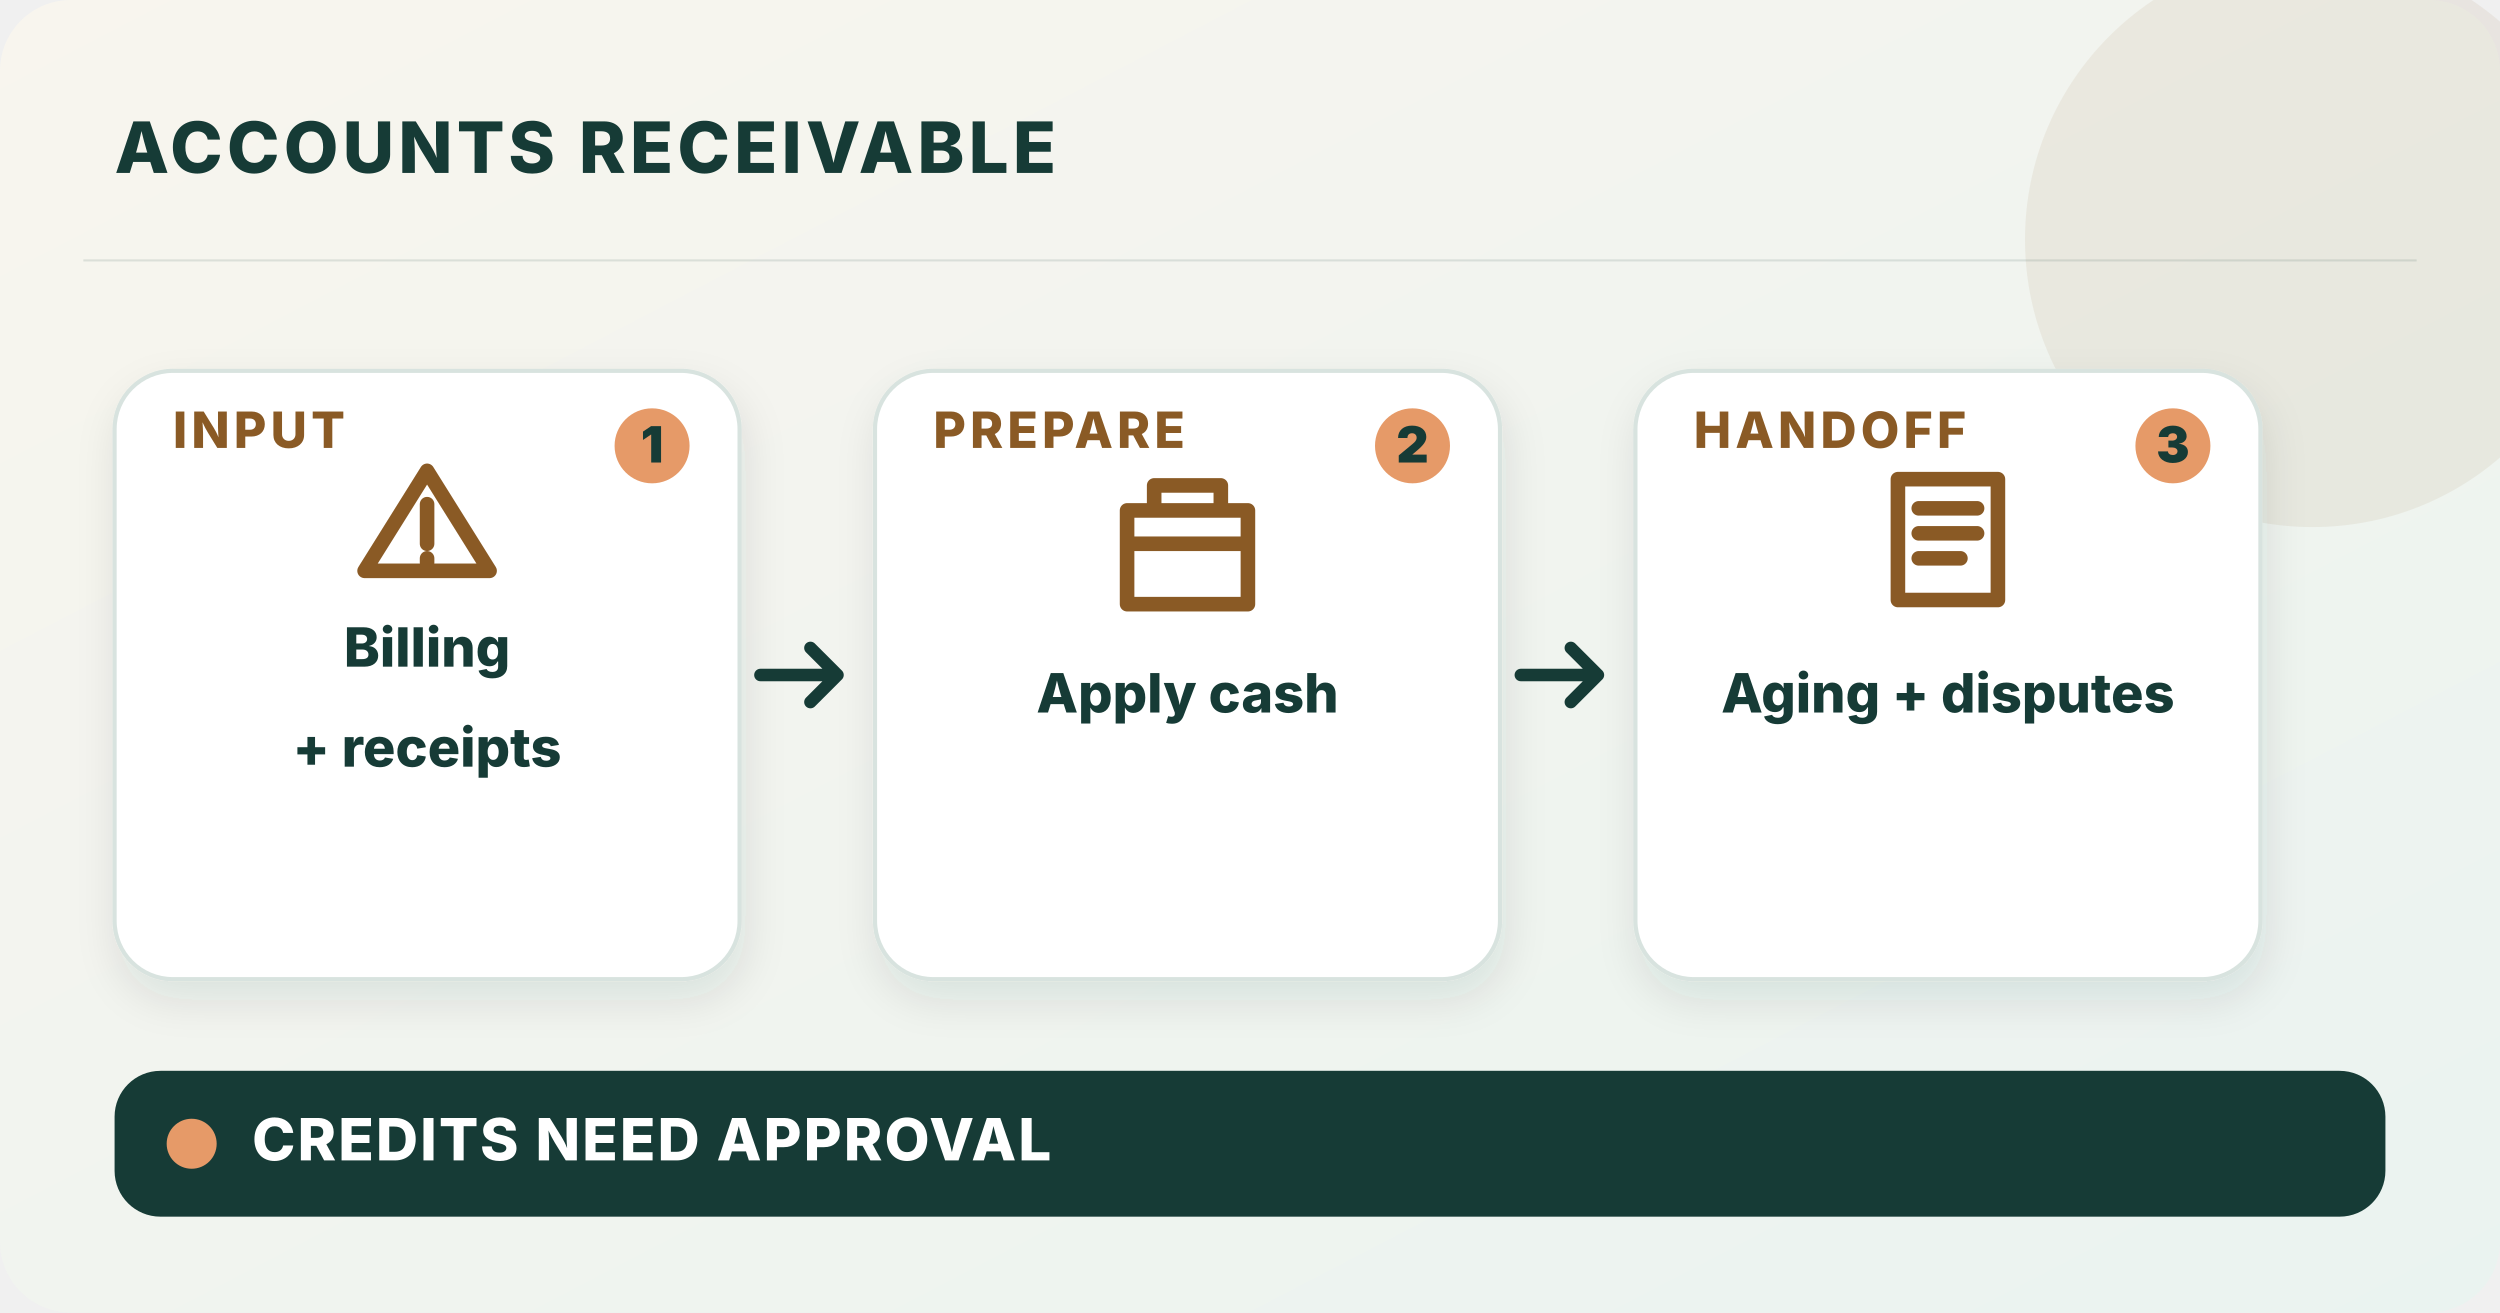
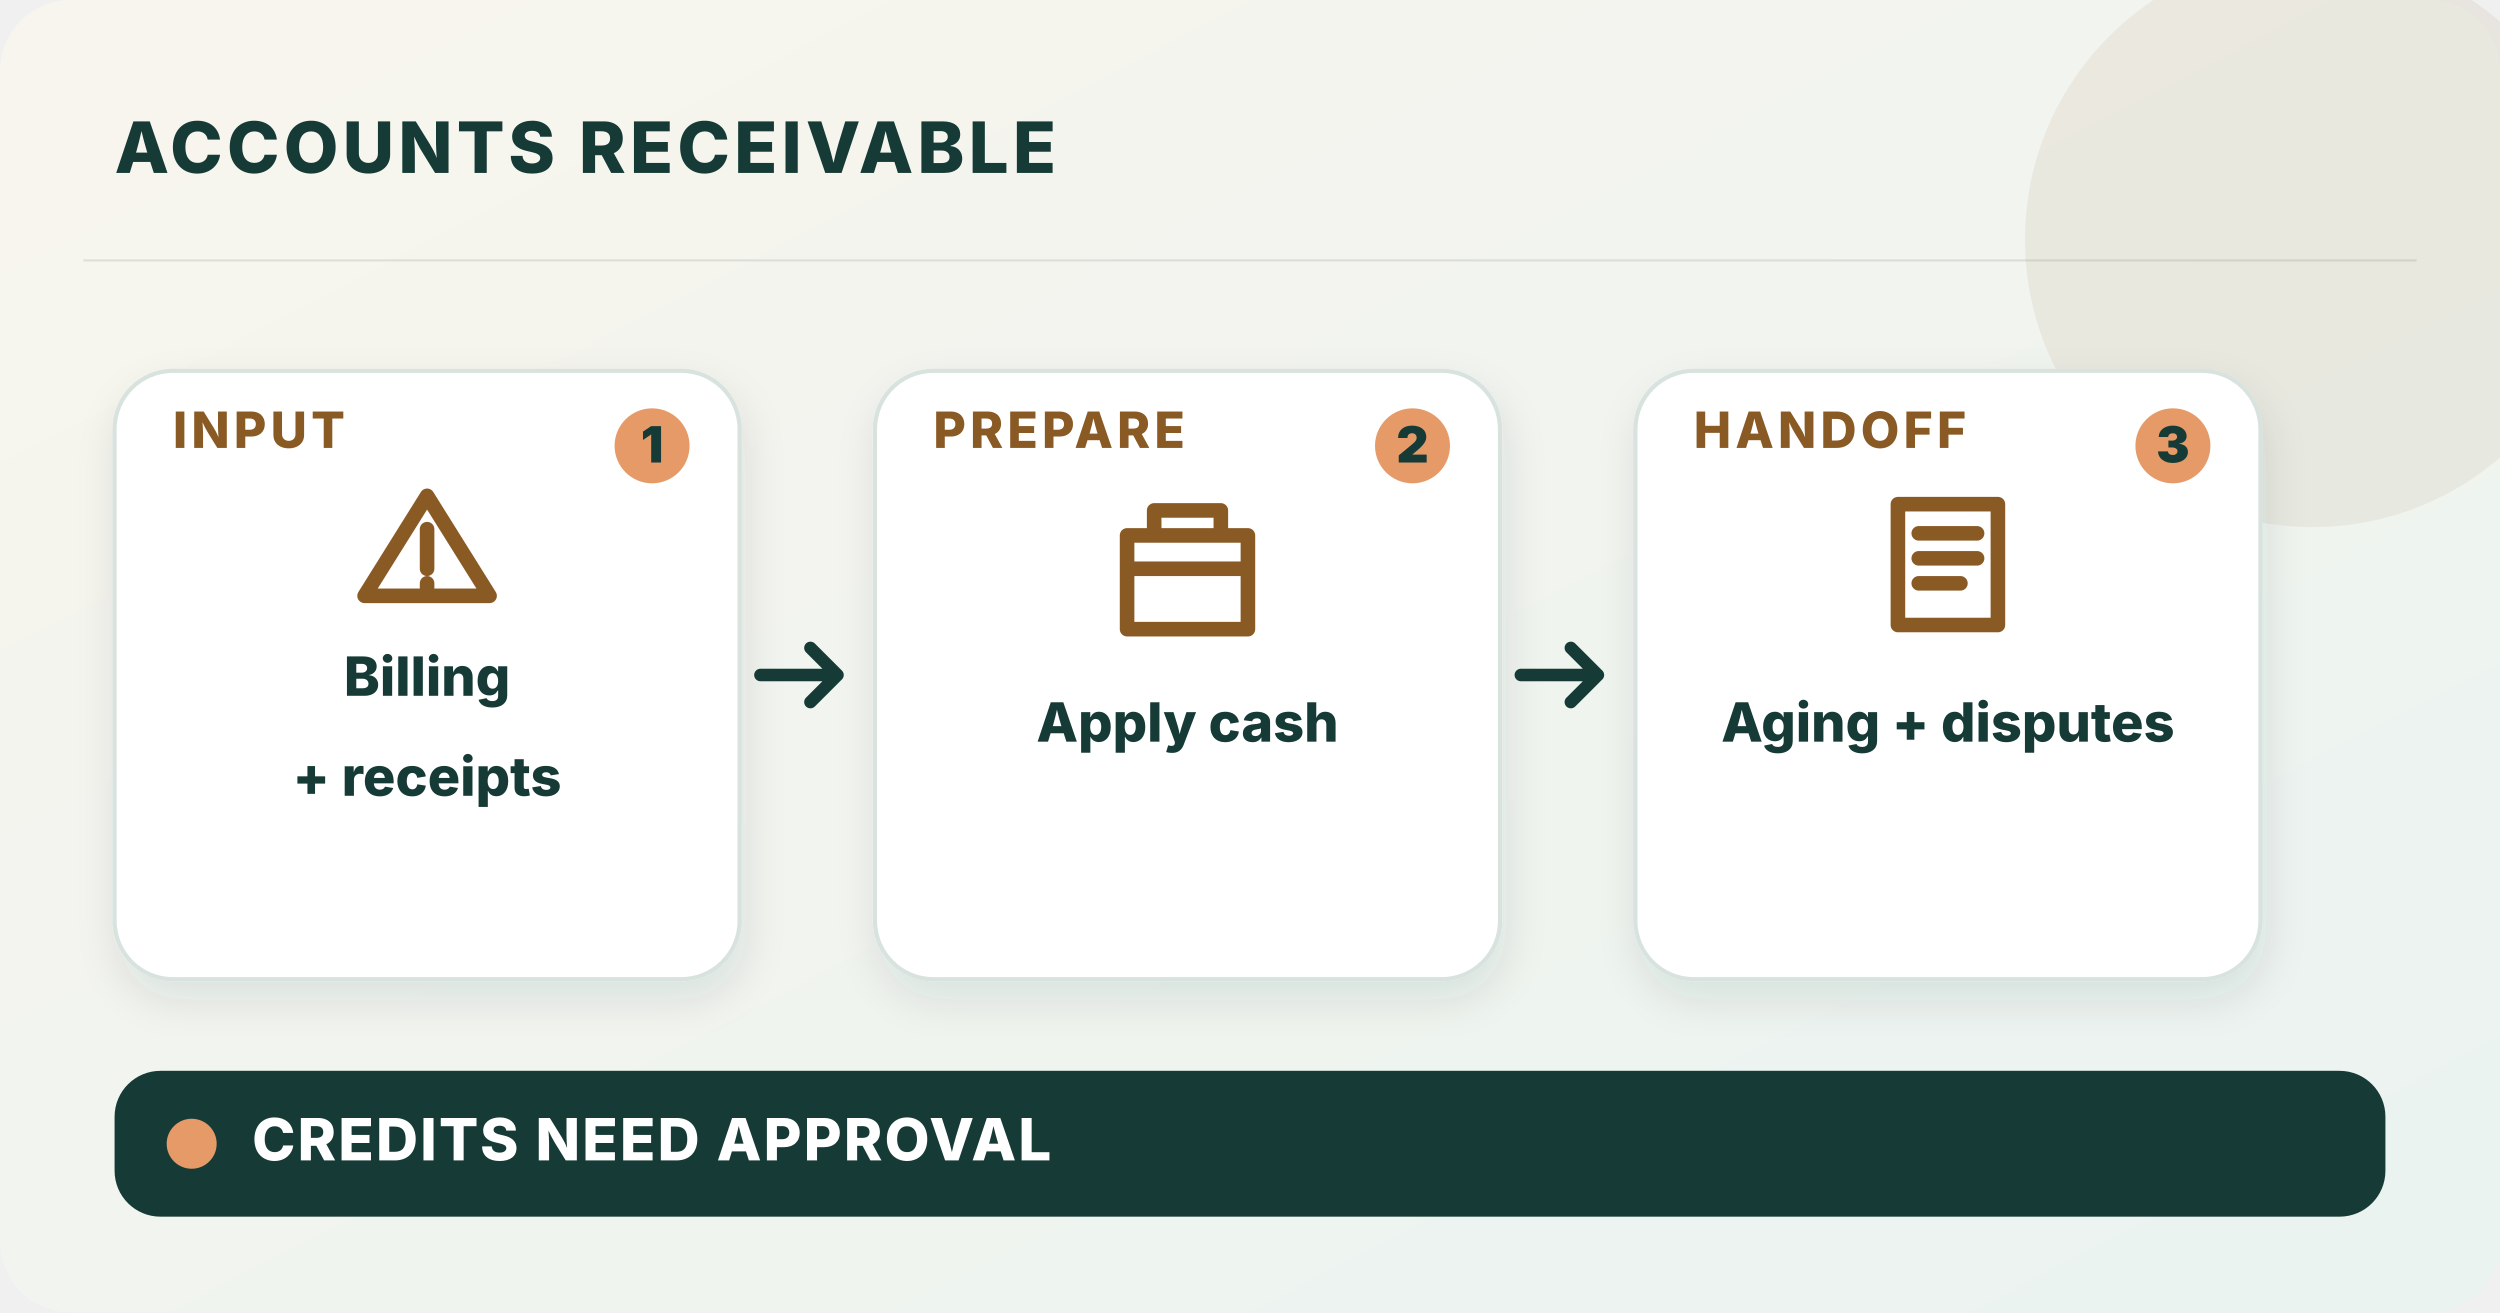
<svg xmlns="http://www.w3.org/2000/svg" viewBox="0 0 1200 630" role="img" aria-labelledby="title desc">
  <defs>
    <linearGradient id="bg" x1="0" y1="0" x2="1" y2="1">
      <stop stop-color="#F8F5EE" />
      <stop offset="1" stop-color="#EAF3F0" />
    </linearGradient>
    <filter id="shadow" x="-20%" y="-20%" width="140%" height="160%">
      <feDropShadow dy="9" stdDeviation="10" flood-color="#163B36" flood-opacity=".10" />
    </filter>
    <style>.title{font:800 34px Inter,Arial,sans-serif;letter-spacing:2px;fill:#163B36}.meta{font:800 24px Inter,Arial,sans-serif;letter-spacing:2px;fill:#8A5A25}.step{font:800 26px Inter,Arial,sans-serif;fill:#163B36}.card{fill:#fff;stroke:#D8E3DF;stroke-width:2;filter:url(#shadow)}.icon{fill:none;stroke:#8A5A25;stroke-width:7;stroke-linecap:round;stroke-linejoin:round}.arrow{fill:none;stroke:#163B36;stroke-width:6;stroke-linecap:round;stroke-linejoin:round}.num-bg{fill:#E69A68}.num{font:900 24px Inter,Arial,sans-serif;fill:#163B36}.note{font:800 28px Inter,Arial,sans-serif;letter-spacing:1px;fill:#fff}</style>
  </defs>
  <rect width="1200" height="630" rx="34" fill="url(#bg)" />
  <circle cx="1110" cy="115" r="138" fill="#8A5A25" opacity=".08" />
  <path d="M40 125h1120" stroke="#163B36" stroke-opacity=".12" />
  <text x="55" y="83" class="title">ACCOUNTS RECEIVABLE</text>
  <g>
    <rect x="55" y="178" width="300" height="292" rx="28" class="card" />
    <text x="83" y="215" class="meta">INPUT</text>
-     <g class="icon" transform="translate(0 4)">
+     <g class="icon" transform="translate(0 16)">
      <path d="M175 270l30-48 30 48z M205 238v19 M205 264v2" />
    </g>
-     <text x="205" y="304" text-anchor="middle" transform="translate(0 16)" class="step">Billing</text>
-     <text x="205" y="352" text-anchor="middle" transform="translate(0 16)" class="step">+ receipts</text>
+     <text x="205" y="304" text-anchor="middle" transform="translate(0 30)" class="step">Billing</text>
+     <text x="205" y="352" text-anchor="middle" transform="translate(0 30)" class="step">+ receipts</text>
    <circle cx="313" cy="214" r="18" class="num-bg" />
    <text x="313" y="222" text-anchor="middle" class="num">1</text>
  </g>
  <g>
    <rect x="420" y="178" width="300" height="292" rx="28" class="card" />
    <text x="448" y="215" class="meta">PREPARE</text>
-     <g class="icon" transform="translate(0 4)">
+     <g class="icon" transform="translate(0 16)">
      <path d="M541 241h58v45h-58z M554 241v-12h32v12 M541 257h58" />
    </g>
-     <text x="570" y="326" text-anchor="middle" transform="translate(0 16)" class="step">Apply cash</text>
+     <text x="570" y="326" text-anchor="middle" transform="translate(0 30)" class="step">Apply cash</text>
    <circle cx="678" cy="214" r="18" class="num-bg" />
    <text x="678" y="222" text-anchor="middle" class="num">2</text>
  </g>
  <g>
    <rect x="785" y="178" width="300" height="292" rx="28" class="card" />
    <text x="813" y="215" class="meta">HANDOFF</text>
-     <g class="icon" transform="translate(0 4)">
+     <g class="icon" transform="translate(0 16)">
      <path d="M911 226h48v58h-48z M921 240h28 M921 252h28 M921 264h20" />
    </g>
-     <text x="935" y="326" text-anchor="middle" transform="translate(0 16)" class="step">Aging + disputes</text>
+     <text x="935" y="326" text-anchor="middle" transform="translate(0 30)" class="step">Aging + disputes</text>
    <circle cx="1043" cy="214" r="18" class="num-bg" />
    <text x="1043" y="222" text-anchor="middle" class="num">3</text>
  </g>
  <path d="M365 324h37m-13-13 13 13-13 13 M730 324h37m-13-13 13 13-13 13" class="arrow" />
  <rect x="55" y="514" width="1090" height="70" rx="22" fill="#163B36" />
  <circle cx="92" cy="549" r="12" fill="#E69A68" />
  <text x="121" y="557" class="note">CREDITS NEED APPROVAL</text>
</svg>
